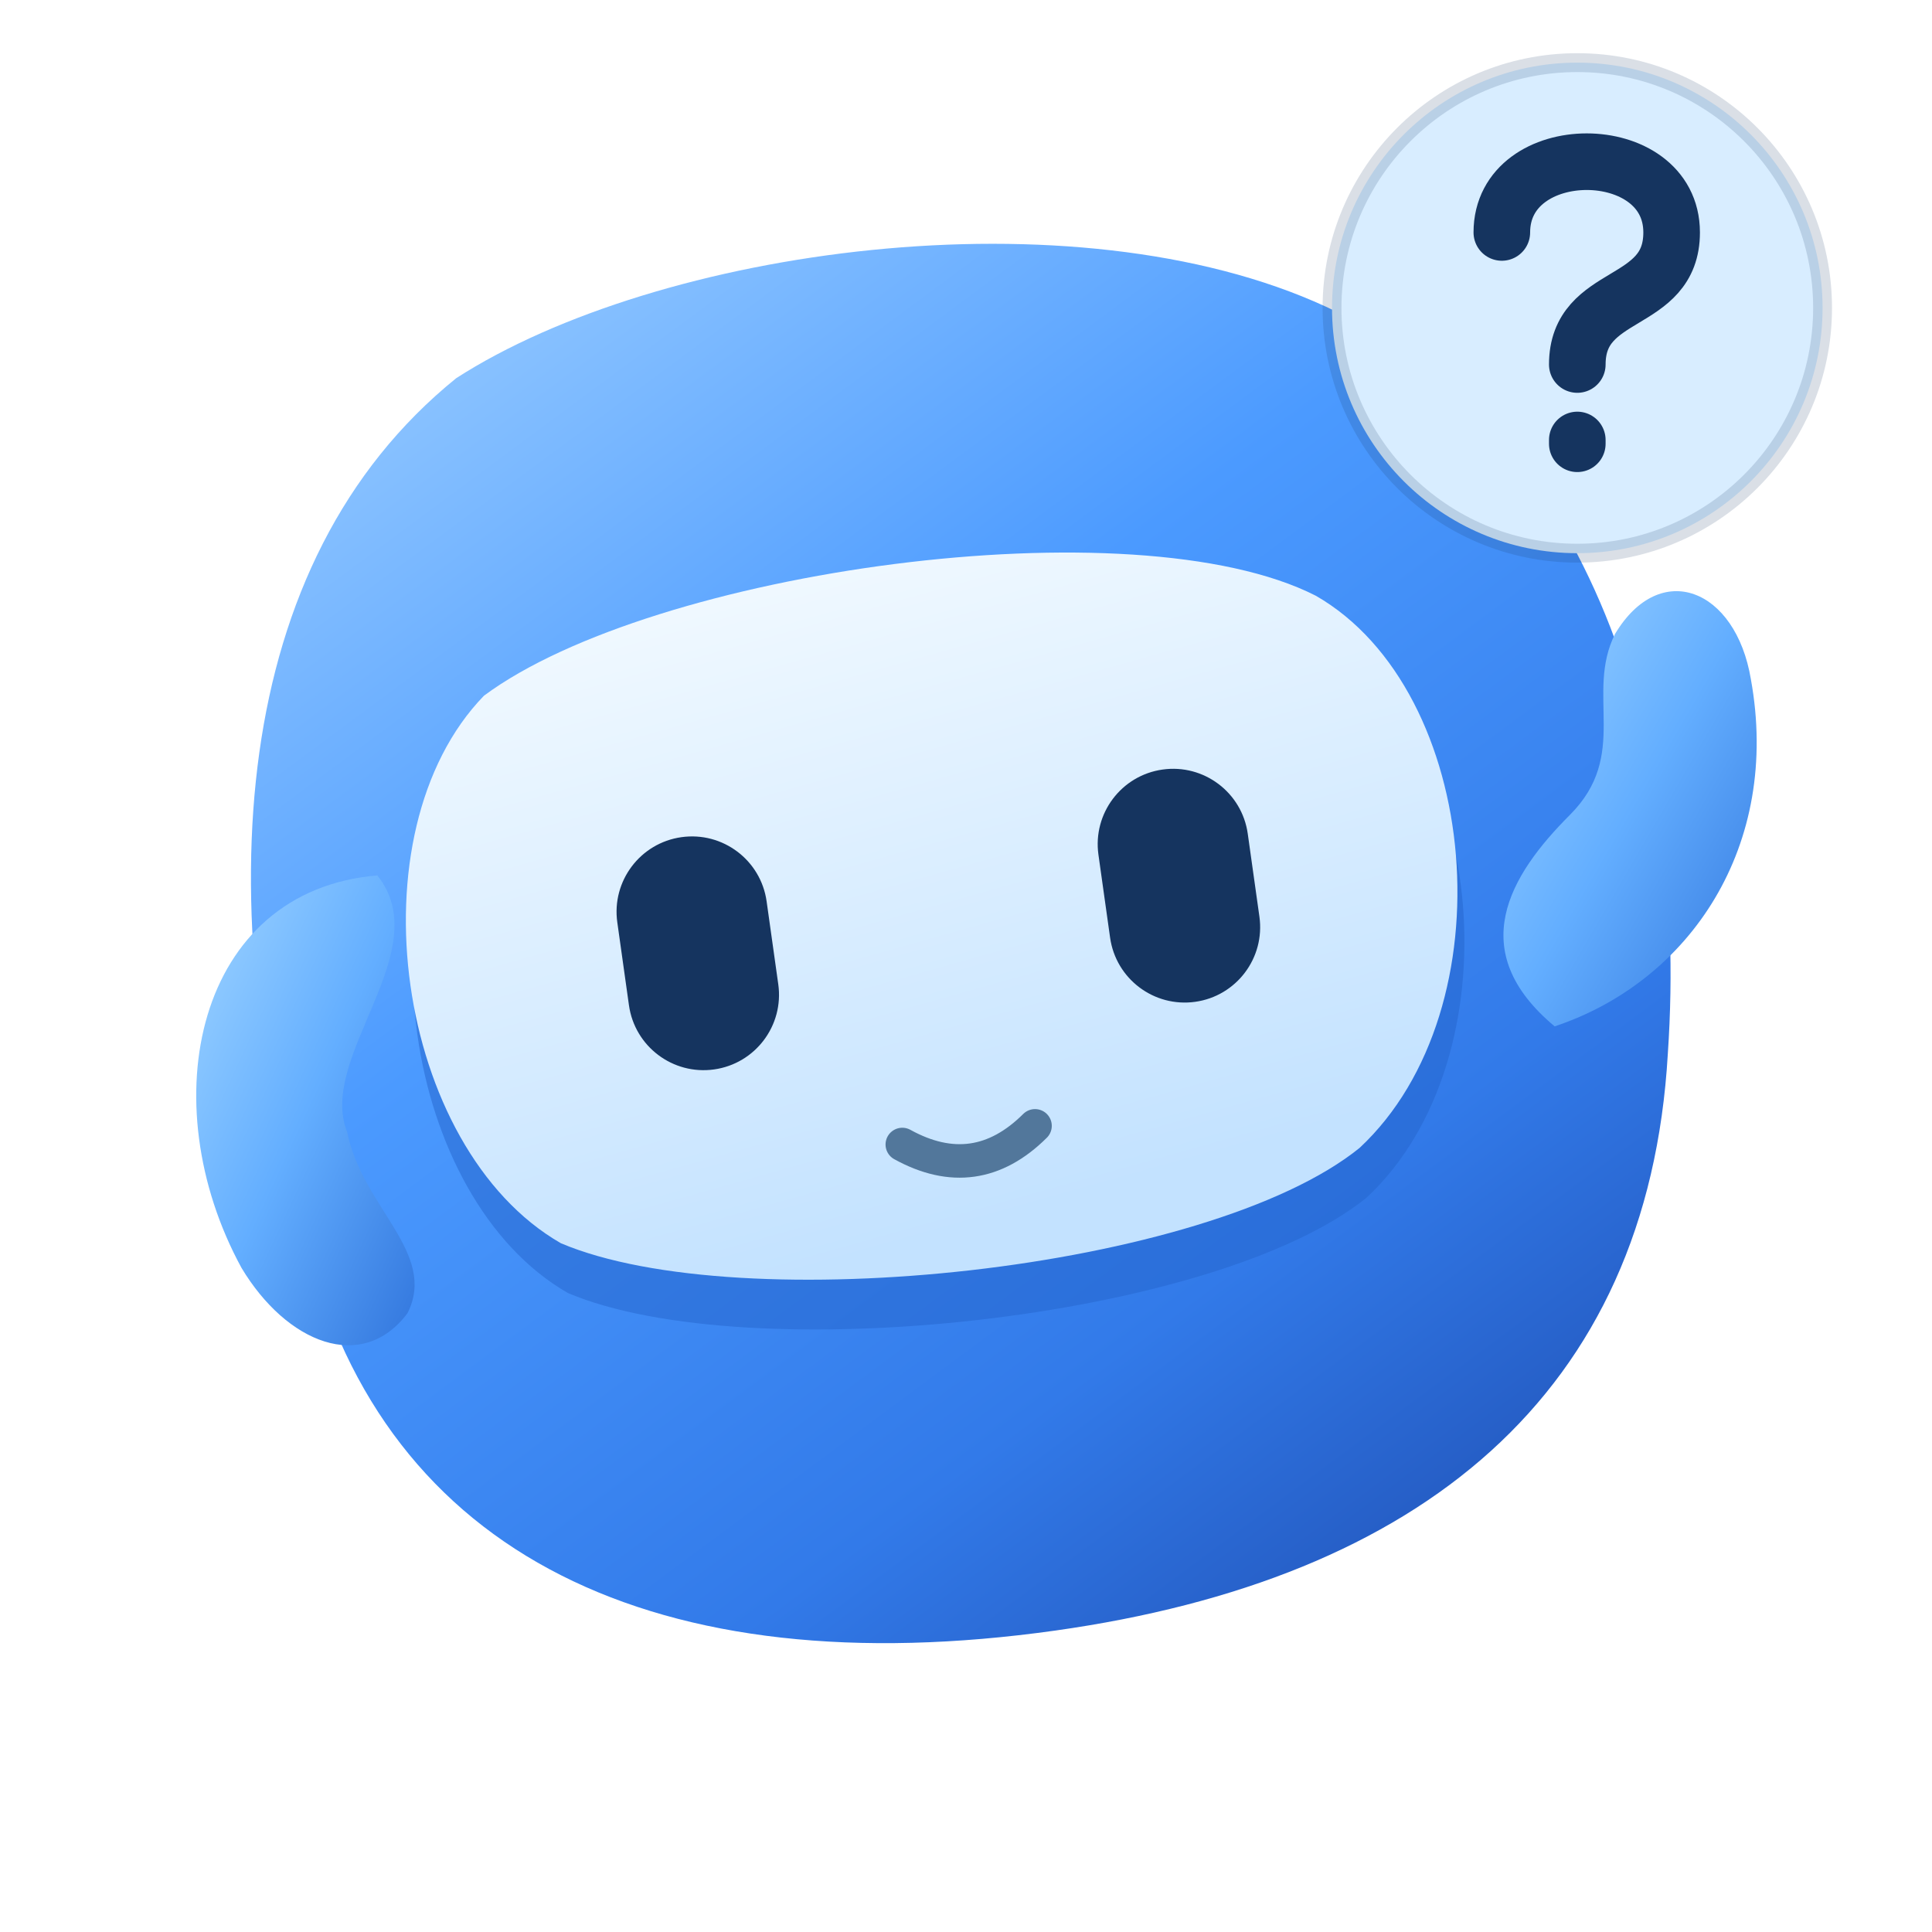
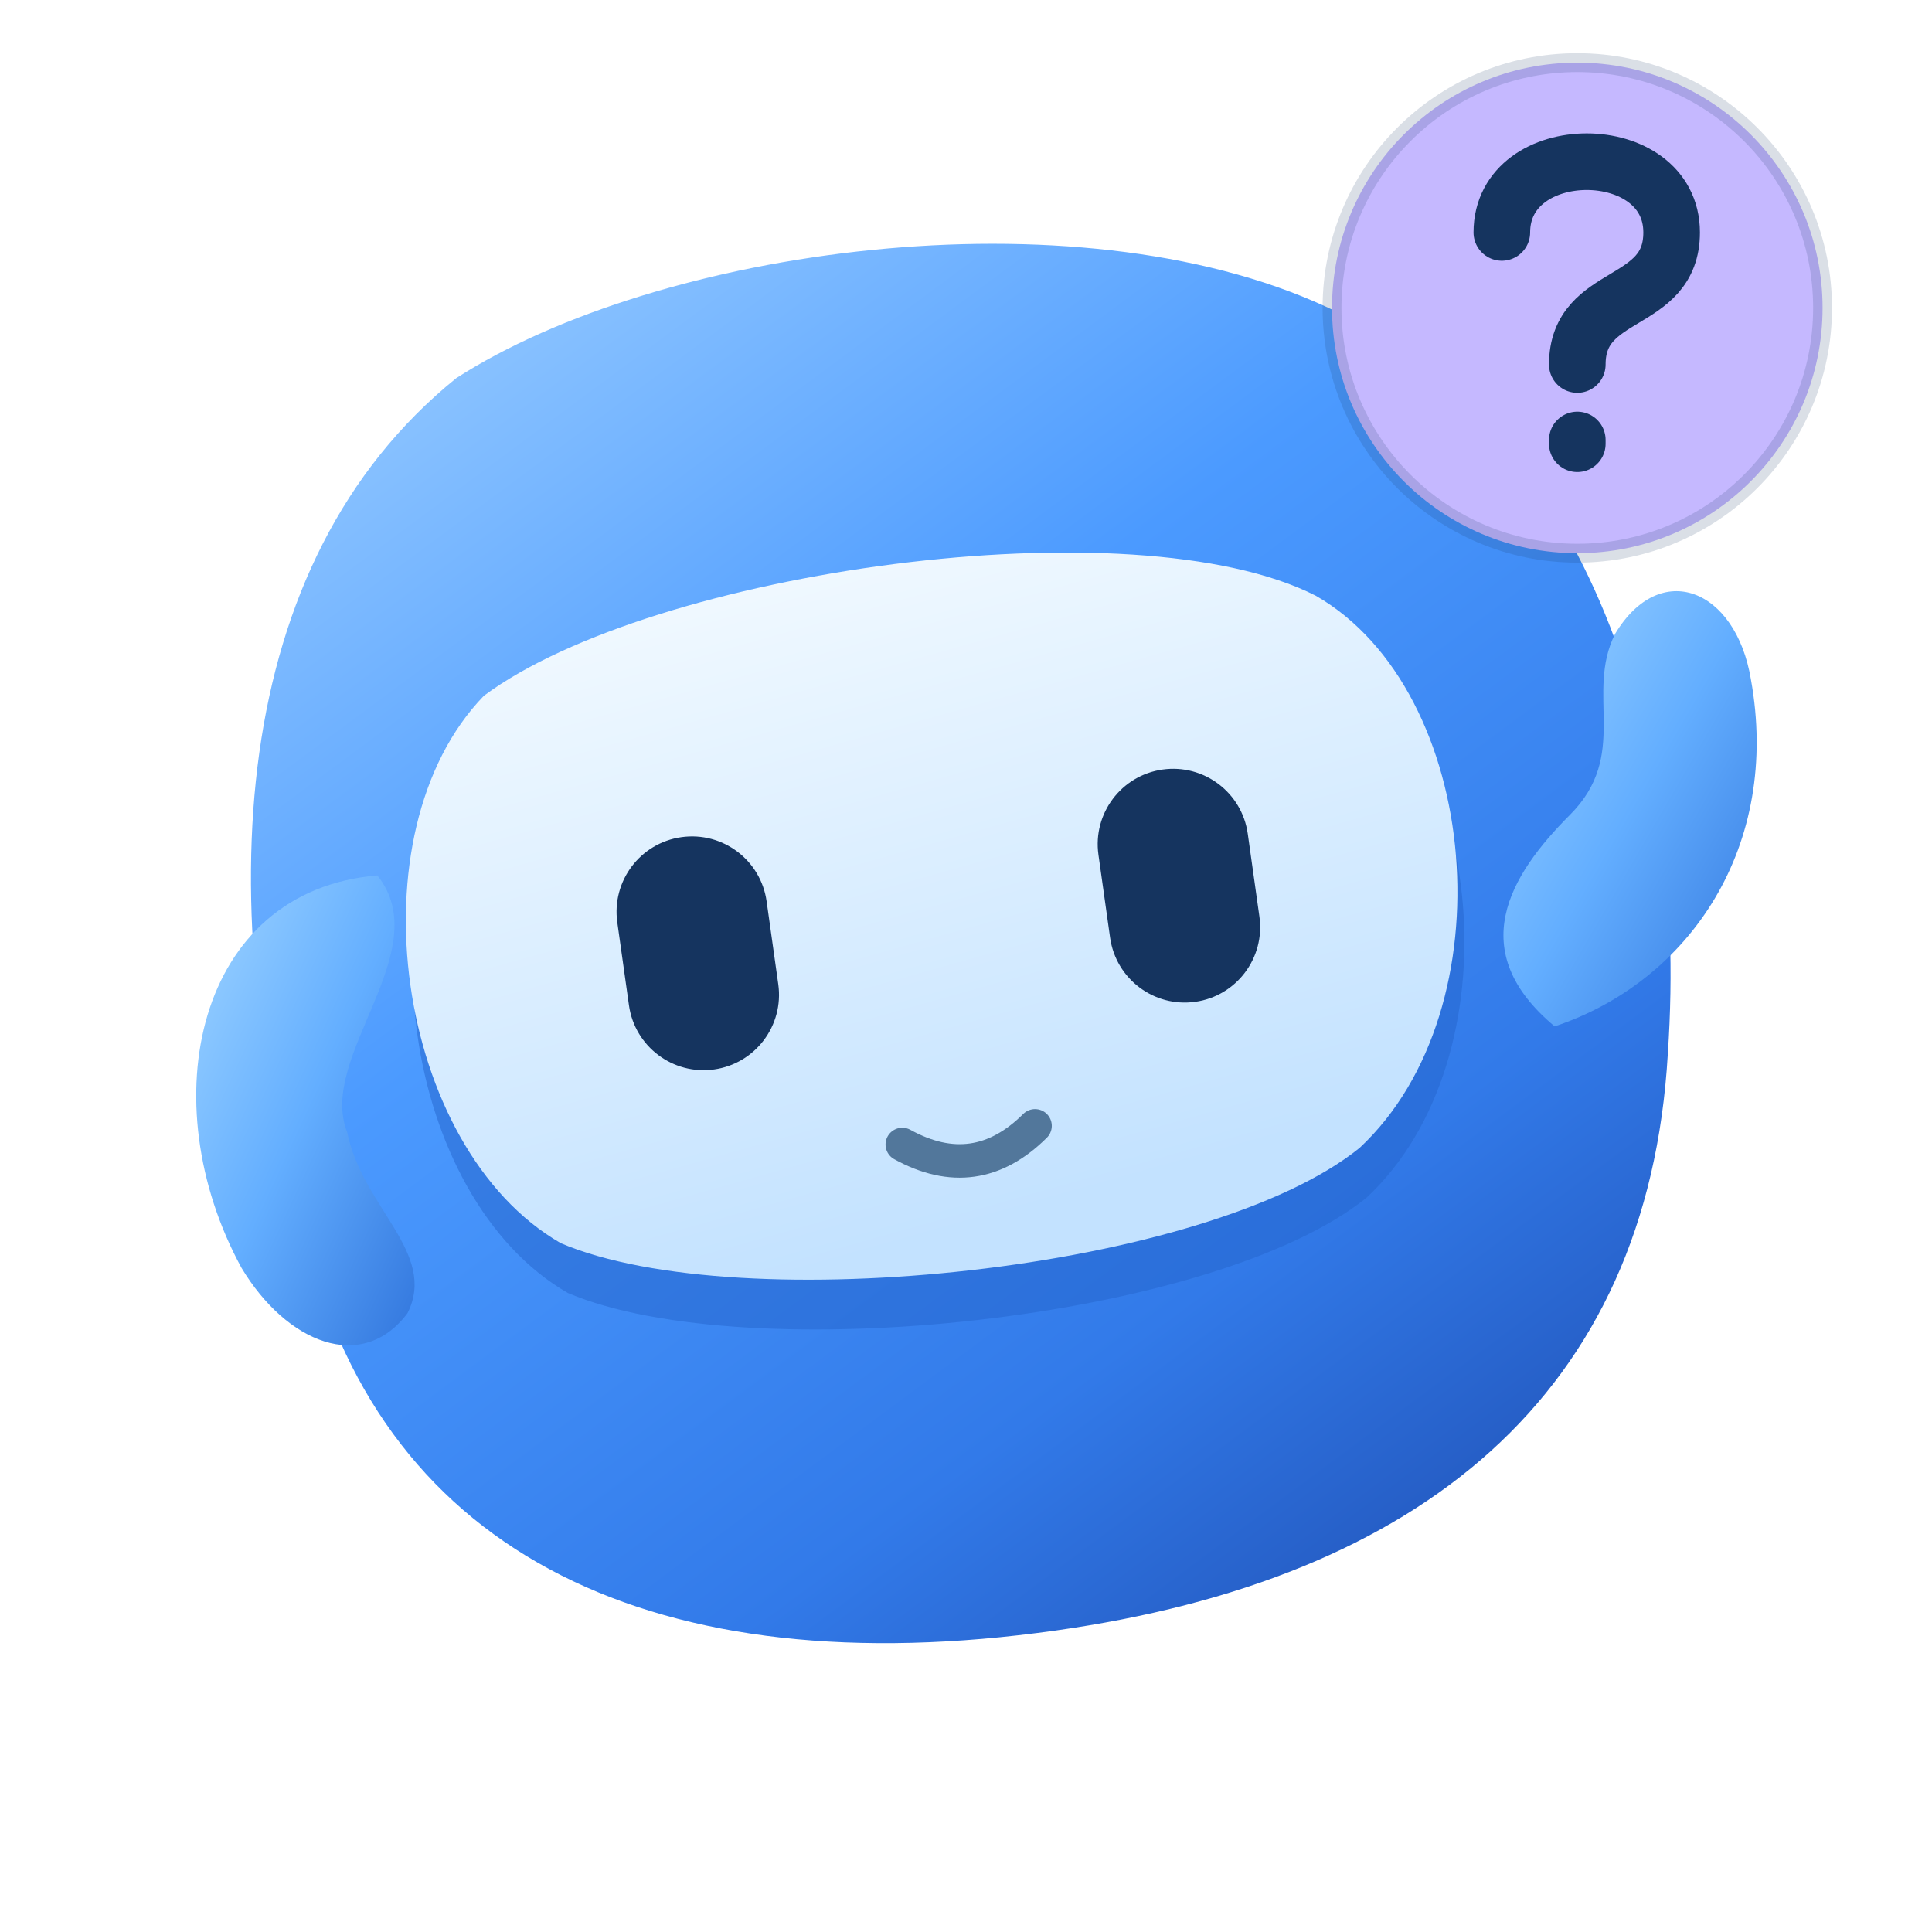
<svg xmlns="http://www.w3.org/2000/svg" width="128" height="128" viewBox="0 0 128 128" role="img" aria-label="团团有个问题">
  <defs>
    <linearGradient id="shell" x1=".18" y1="0" x2=".74" y2="1" gradientUnits="objectBoundingBox">
      <stop stop-color="#91C7FF" />
      <stop offset=".38" stop-color="#4B9AFF" />
      <stop offset=".78" stop-color="#327AE9" />
      <stop offset="1" stop-color="#245AC1" />
    </linearGradient>
    <linearGradient id="fin" x1="0" y1="0" x2="1" y2="1">
      <stop stop-color="#9FD4FF" />
      <stop offset=".5" stop-color="#63AEFF" />
      <stop offset="1" stop-color="#3276DD" />
    </linearGradient>
    <linearGradient id="face" x1="0" y1="0" x2=".2" y2="1">
      <stop stop-color="#F3FAFF" />
      <stop offset="1" stop-color="#C3E2FF" />
    </linearGradient>
    <radialGradient id="ground">
      <stop stop-color="#10254F" stop-opacity=".25" />
      <stop offset="1" stop-color="#10254F" stop-opacity="0" />
    </radialGradient>
  </defs>
  <style>.detail{display:none}</style>
  <g class="m-character">
    <g class="m-body">
      <g transform="translate(-7 -7) scale(1.11)">
        <g transform="rotate(-8 64 66)">
          <path d="M39 25C52 19 77 19 91 28C105 37 109 56 105 75C101 95 86 104 64 104C40 104 25 94 23 75C20 54 24 34 39 25Z" fill="url(#shell)" />
          <path class="detail" d="M37 33C49 25 70 25 82 29" fill="none" stroke="#D8EEFF" stroke-opacity=".75" stroke-width="2.4" stroke-linecap="round" />
          <path d="M38 45C49 39 78 39 88 46C97 53 96 72 86 79C76 85 48 84 38 78C29 71 29 52 38 45Z" fill="#2464CC" opacity=".5" transform="translate(0 2)" />
          <path d="M38 44C49 38 78 38 88 45C97 52 96 71 86 78C76 84 48 83 38 77C29 70 29 51 38 44Z" fill="url(#face)" />
          <path class="detail" d="M46 94C56 98 75 98 84 93" fill="none" stroke="#A7D7FF" stroke-opacity=".3" stroke-width="1.6" stroke-linecap="round" />
          <g class="m-eyes">
            <rect x="44" y="54" width="9" height="14" rx="4.5" fill="#15345F" />
            <rect x="73" y="54" width="9" height="14" rx="4.5" fill="#15345F" />
            <path d="M59 74q4 3 8 0" fill="none" stroke="#52779B" stroke-width="2" stroke-linecap="round" />
          </g>
        </g>
      </g>
    </g>
    <g class="m-left">
      <path d="M25 58C13 59 10 73 16 84C19 89 24 91 27 87C29 83 24 80 23 75C21 70 29 63 25 58Z" fill="url(#fin)" />
    </g>
    <g class="m-right">
      <path d="M103 68C112 65 118 56 116 45C115 39 110 37 107 42C105 46 108 50 104 54C100 58 97 63 103 68Z" fill="url(#fin)" />
    </g>
  </g>
  <g class="m-badge">
    <g transform="translate(-30.5 -.85) scale(1.25)">
      <g aria-hidden="true">
-         <circle cx="108" cy="17" r="13" fill="#D8EDFF" stroke="#15345F" stroke-opacity=".16" />
+         <circle cx="108" cy="17" r="13" fill="#C5B8FF" stroke="#15345F" stroke-opacity=".16" />
        <g fill="none" stroke="#15345F" stroke-width="3" stroke-linecap="round">
          <path d="M104 13c0-5 9-5 9 0 0 4-5 3-5 7m0 4v.2" />
        </g>
      </g>
    </g>
  </g>
</svg>
